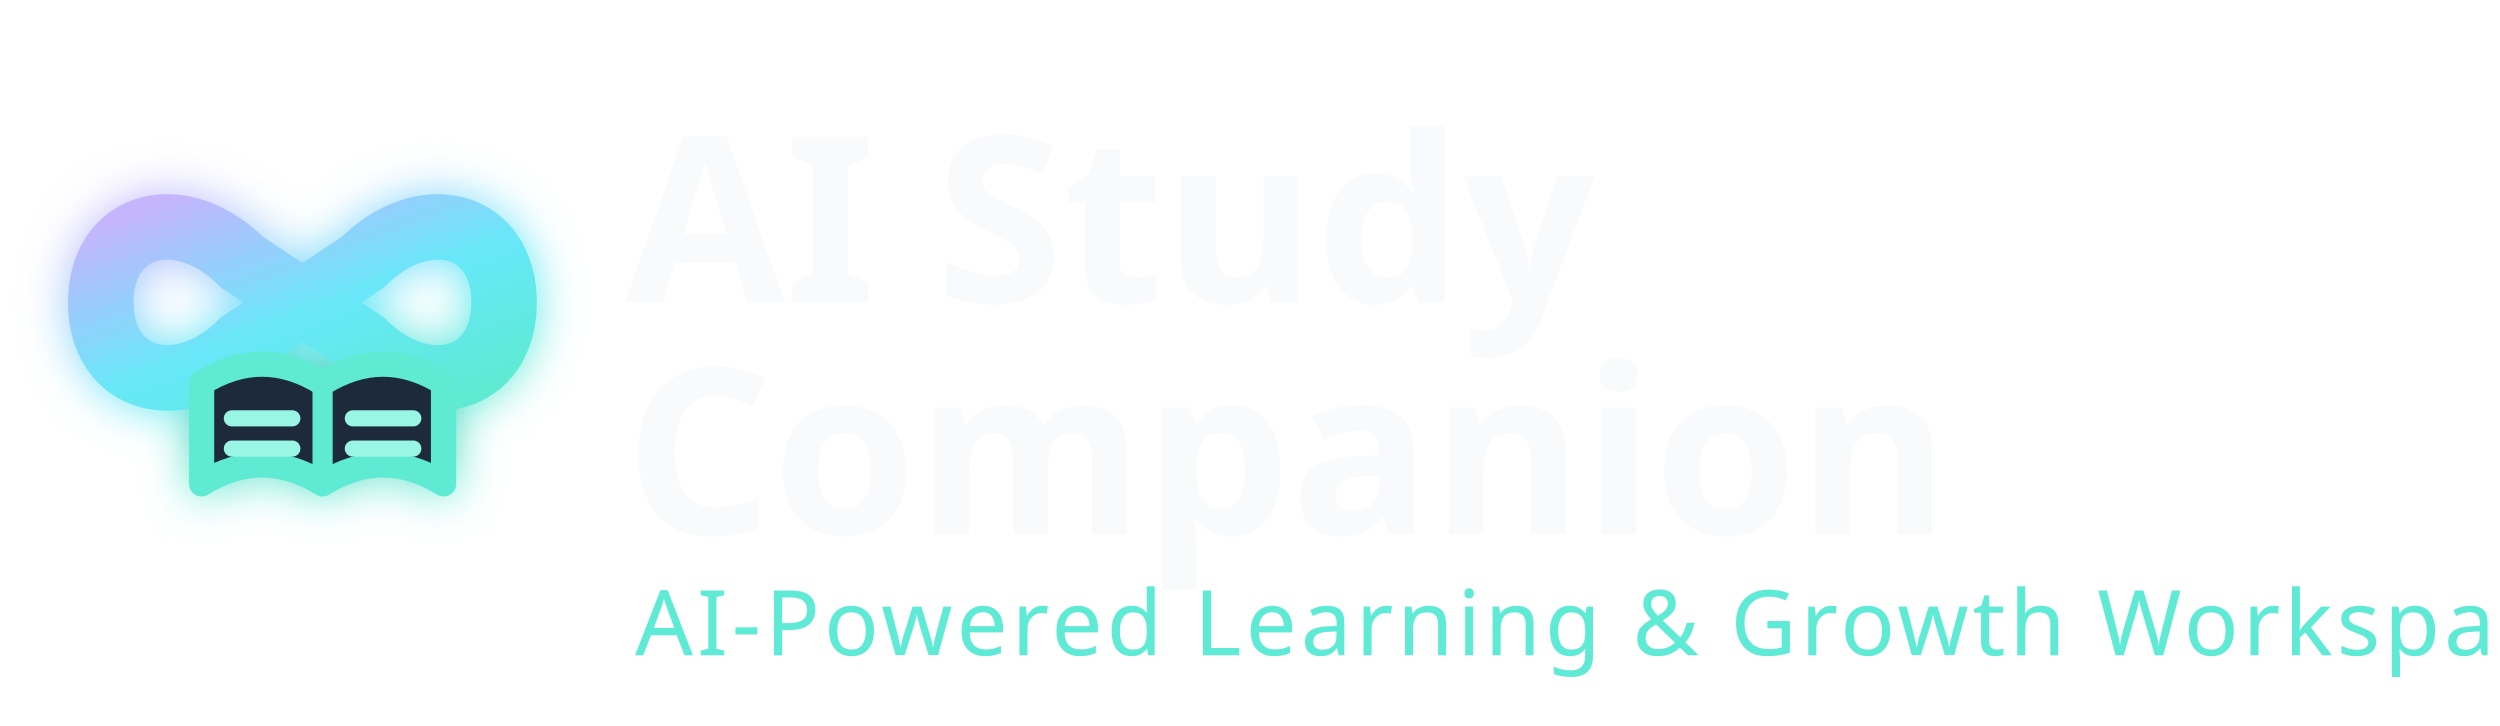
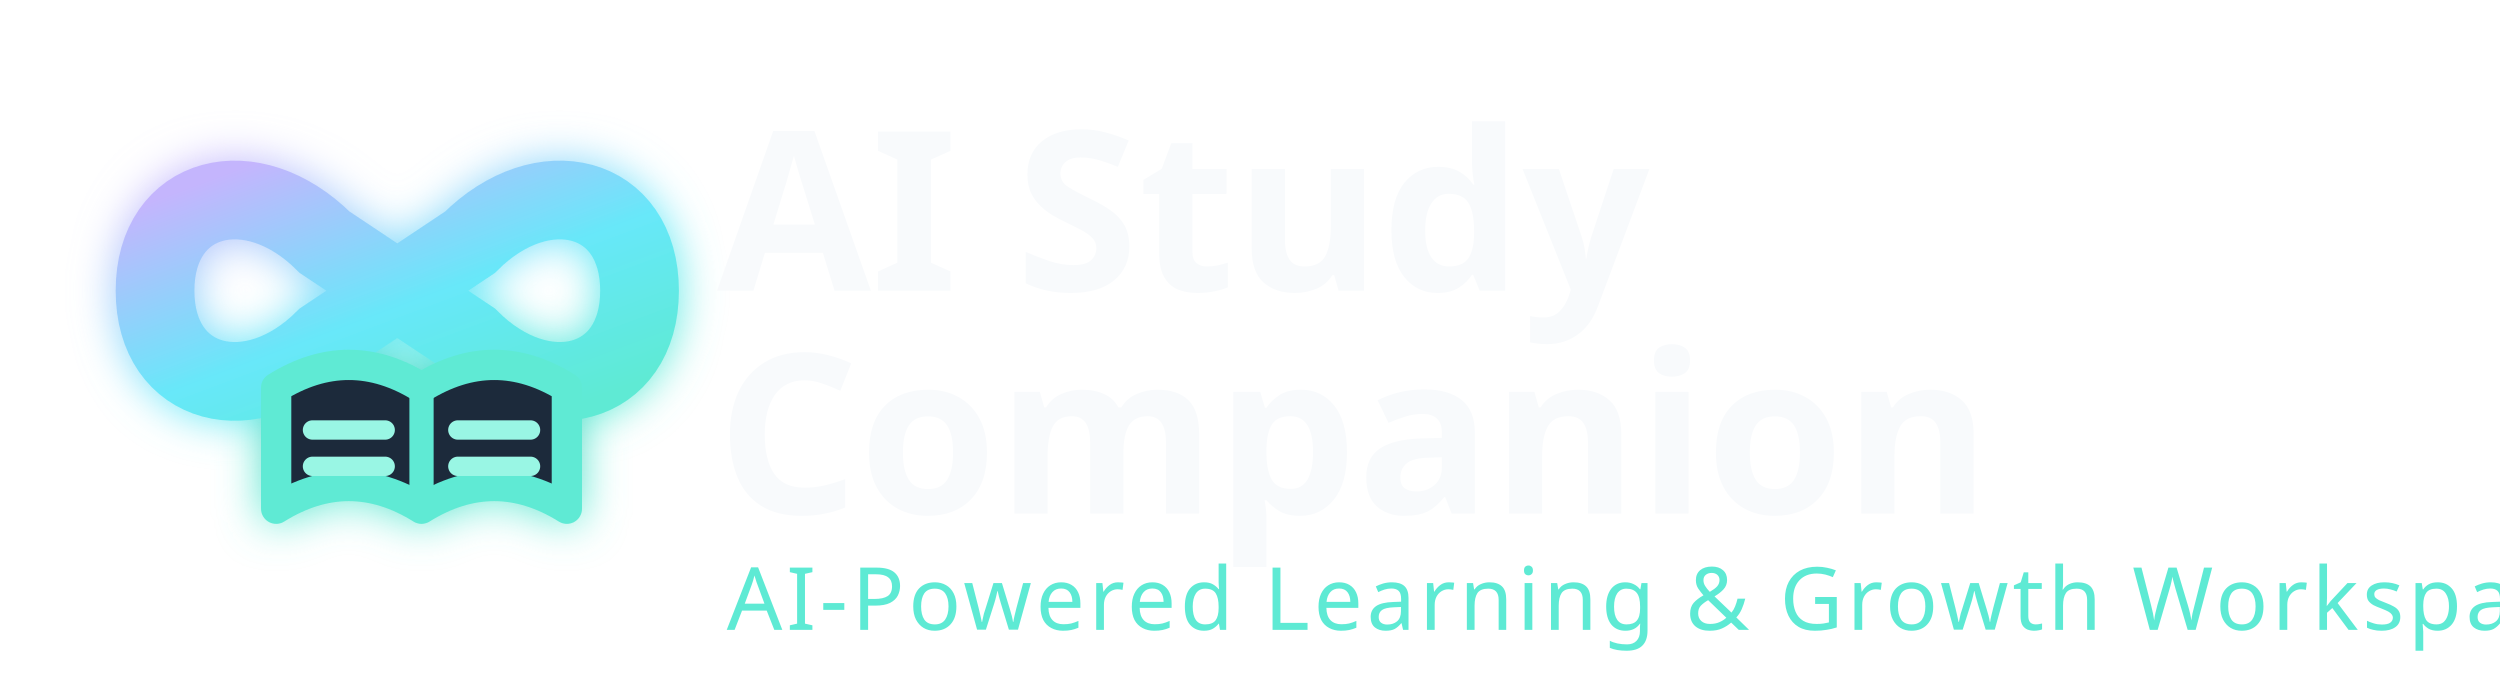
- <svg xmlns="http://www.w3.org/2000/svg" viewBox="0 0 248 72">
+ <svg xmlns="http://www.w3.org/2000/svg" viewBox="0 0 258 72">
  <defs>
    <linearGradient id="loopDark" x1="0" y1="0" x2="1" y2="1">
      <stop offset="0" stop-color="#c4b5fd" />
      <stop offset="0.55" stop-color="#67e8f9" />
      <stop offset="1" stop-color="#5eead4" />
    </linearGradient>
    <filter id="glow" x="-40%" y="-40%" width="180%" height="180%">
      <feGaussianBlur stdDeviation="2.2" result="b" />
      <feMerge>
        <feMergeNode in="b" />
        <feMergeNode in="SourceGraphic" />
      </feMerge>
    </filter>
  </defs>
  <g filter="url(#glow)">
-     <path d="M10 30 C10 22 18 20 24 26 L36 34 C42 40 50 38 50 30 C50 22 42 20 36 26 L24 34 C18 40 10 38 10 30 Z" fill="none" stroke="url(#loopDark)" stroke-width="6.5" stroke-linecap="round" />
-     <path d="M20 38 C24 35.5 28 35.5 32 38 C36 35.5 40 35.5 44 38 L44 48 C40 45.5 36 45.5 32 48 C28 45.5 24 45.5 20 48 Z" fill="#1e293b" stroke="#5eead4" stroke-width="2.5" stroke-linejoin="round" />
-     <line x1="32" y1="38" x2="32" y2="48" stroke="#5eead4" stroke-width="2" />
-     <line x1="23" y1="41.5" x2="29" y2="41.5" stroke="#99f6e4" stroke-width="1.6" stroke-linecap="round" />
-     <line x1="35" y1="41.5" x2="41" y2="41.5" stroke="#99f6e4" stroke-width="1.6" stroke-linecap="round" />
-     <line x1="23" y1="44.5" x2="29" y2="44.5" stroke="#99f6e4" stroke-width="1.6" stroke-linecap="round" />
-     <line x1="35" y1="44.5" x2="41" y2="44.5" stroke="#99f6e4" stroke-width="1.6" stroke-linecap="round" />
+     <g transform="translate(3.5 -7.5) scale(1.25)">
+       <path d="M10 30 C10 22 18 20 24 26 L36 34 C42 40 50 38 50 30 C50 22 42 20 36 26 L24 34 C18 40 10 38 10 30 Z" fill="none" stroke="url(#loopDark)" stroke-width="6.5" stroke-linecap="round" />
+       <path d="M20 38 C24 35.5 28 35.5 32 38 C36 35.5 40 35.5 44 38 L44 48 C40 45.5 36 45.5 32 48 C28 45.5 24 45.5 20 48 Z" fill="#1e293b" stroke="#5eead4" stroke-width="2.5" stroke-linejoin="round" />
+       <line x1="32" y1="38" x2="32" y2="48" stroke="#5eead4" stroke-width="2" />
+       <line x1="23" y1="41.5" x2="29" y2="41.5" stroke="#99f6e4" stroke-width="1.6" stroke-linecap="round" />
+       <line x1="35" y1="41.5" x2="41" y2="41.5" stroke="#99f6e4" stroke-width="1.6" stroke-linecap="round" />
+       <line x1="23" y1="44.5" x2="29" y2="44.5" stroke="#99f6e4" stroke-width="1.6" stroke-linecap="round" />
+       <line x1="35" y1="44.5" x2="41" y2="44.5" stroke="#99f6e4" stroke-width="1.6" stroke-linecap="round" />
+     </g>
  </g>
-   <text x="62" y="30" font-family="'Plus Jakarta Sans','Segoe UI',sans-serif" font-size="23" font-weight="800" fill="#f8fafc">AI Study</text>
-   <text x="62" y="53" font-family="'Plus Jakarta Sans','Segoe UI',sans-serif" font-size="23" font-weight="800" fill="#f8fafc">Companion</text>
-   <text x="63" y="65" font-family="'Plus Jakarta Sans','Segoe UI',sans-serif" font-size="9" letter-spacing="0.4" fill="#5eead4">AI-Powered Learning &amp; Growth Workspace</text>
+   <text x="74" y="30" font-family="'Plus Jakarta Sans','Segoe UI',sans-serif" font-size="23" font-weight="800" fill="#f8fafc">AI Study</text>
+   <text x="74" y="53" font-family="'Plus Jakarta Sans','Segoe UI',sans-serif" font-size="23" font-weight="800" fill="#f8fafc">Companion</text>
+   <text x="75" y="65" font-family="'Plus Jakarta Sans','Segoe UI',sans-serif" font-size="9" letter-spacing="0.4" fill="#5eead4">AI-Powered Learning &amp; Growth Workspace</text>
</svg>
